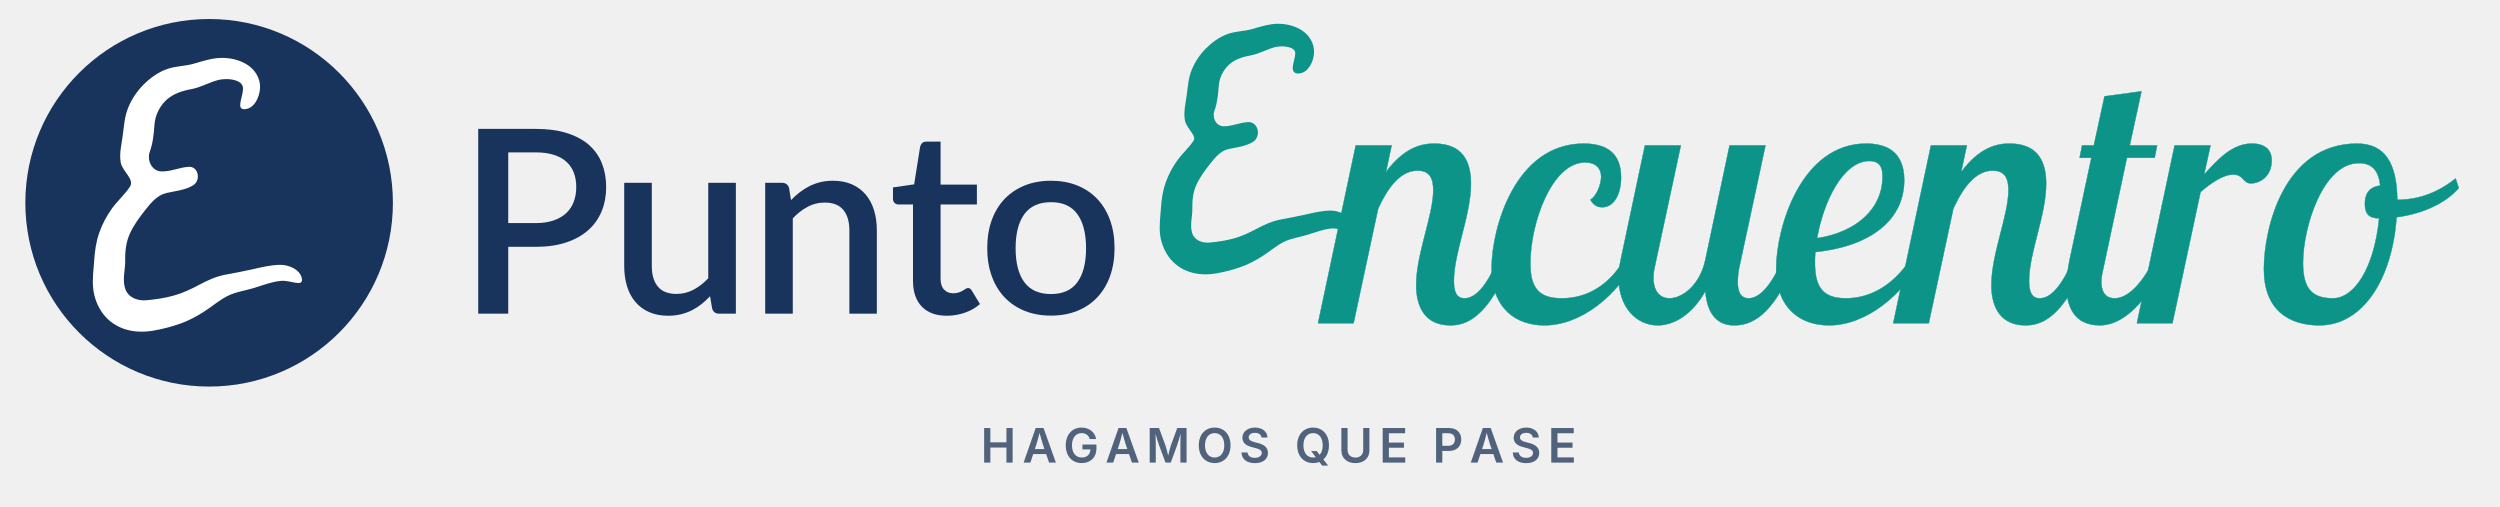
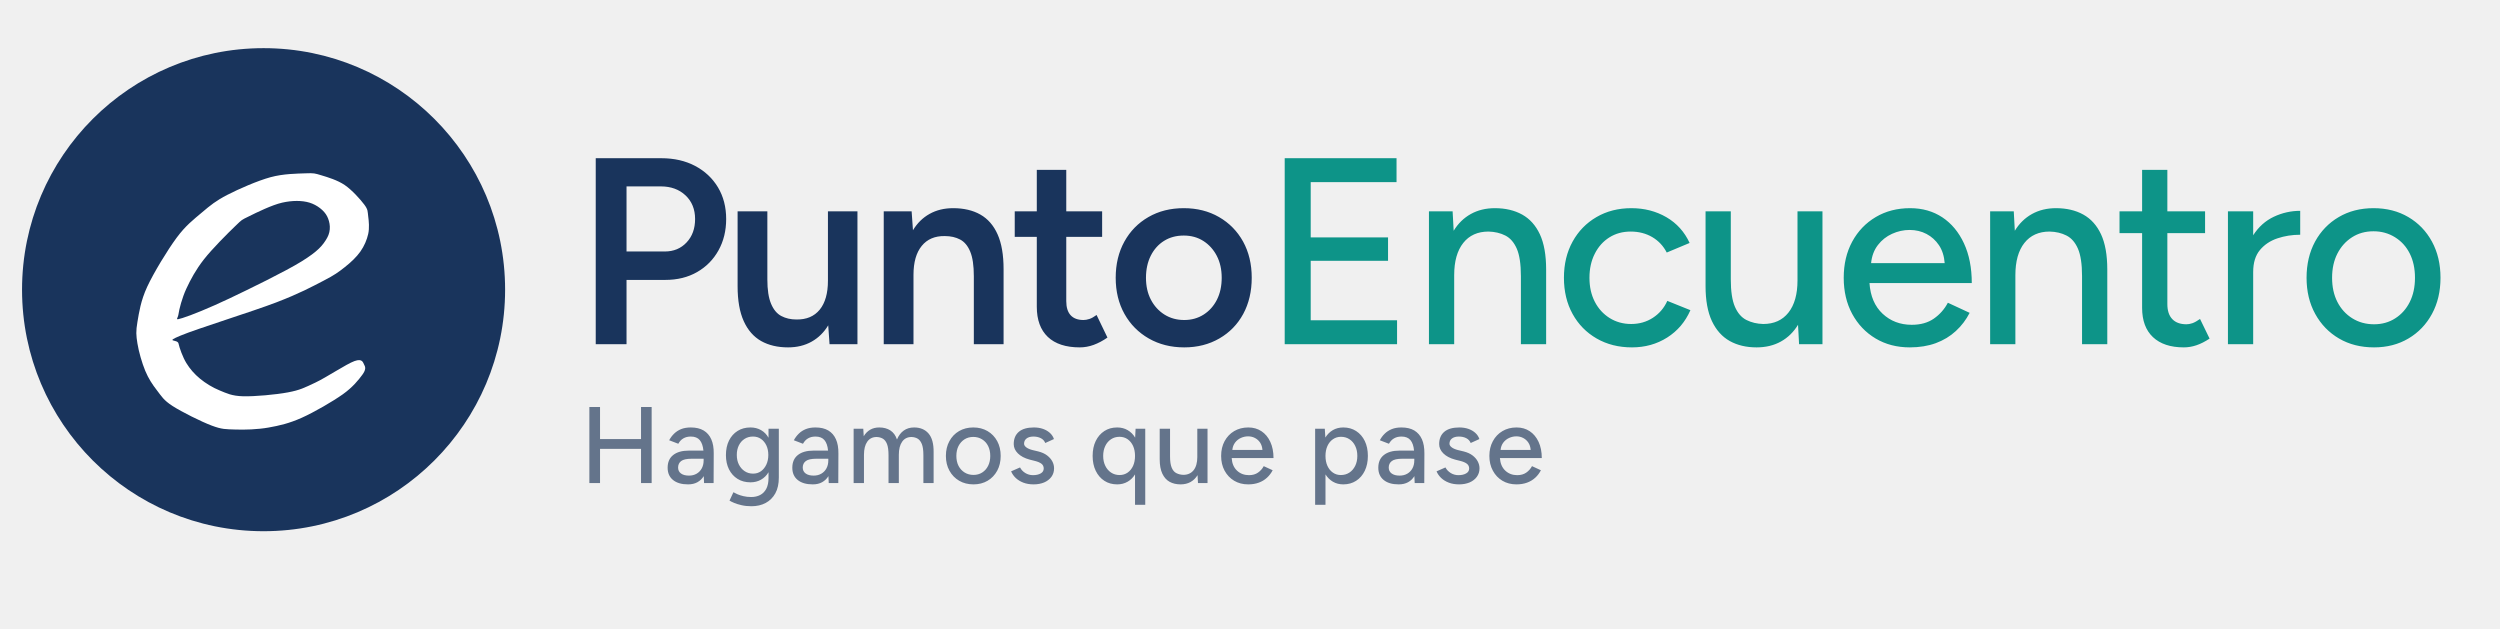
- <svg xmlns="http://www.w3.org/2000/svg" xmlns:xlink="http://www.w3.org/1999/xlink" width="789" height="160" viewBox="0 0 789 160" role="img" aria-label="PuntoEncuentro">
-   <defs>
-     <path id="E_MASTER" d="M23.847,64.626 C21.647,67.676 19.828,71.092 18.576,74.689 C17.323,78.287 16.789,82.062 16.540,85.850 C16.292,89.638 15.740,93.405 16.085,97.182 C16.431,100.958 17.839,104.731 20.115,107.779 C22.390,110.827 25.608,113.038 29.244,114.178 C32.881,115.317 36.803,115.395 40.542,114.782 C44.281,114.169 48.005,113.194 51.585,111.951 C55.164,110.709 58.519,108.914 61.717,106.834 C64.914,104.754 67.853,102.218 71.193,100.528 C74.533,98.838 78.463,98.360 82.080,97.235 C85.697,96.111 89.259,94.693 93.132,94.337 C97.006,93.981 102.186,97.046 101.664,93.482 C101.142,89.918 96.569,87.703 92.676,87.768 C88.782,87.833 85.142,88.759 81.452,89.585 C77.763,90.412 73.977,91.117 70.255,91.817 C66.533,92.517 63.098,94.066 59.720,95.873 C56.343,97.681 52.871,99.334 49.224,100.347 C45.576,101.359 41.957,101.920 38.023,102.281 C34.089,102.642 30.228,101.052 29.132,97.209 C28.036,93.366 29.324,89.704 29.238,85.872 C29.152,82.041 29.641,78.200 31.237,74.764 C32.833,71.328 35.159,68.202 37.492,65.257 C39.824,62.311 42.383,59.178 46.140,58.327 C49.897,57.476 53.764,57.184 57.071,55.180 C60.377,53.175 59.268,47.368 55.320,47.592 C51.372,47.816 47.823,49.654 43.984,49.475 C40.145,49.296 38.027,44.930 39.338,41.327 C40.649,37.724 40.953,34.032 41.243,30.259 C41.532,26.485 43.329,22.775 46.108,20.206 C48.887,17.636 52.600,16.444 56.356,15.752 C60.111,15.060 63.426,13.104 67.055,12.098 C70.683,11.092 76.686,11.643 77.428,14.737 C78.169,17.831 74.222,24.119 78.132,23.982 C82.041,23.846 84.333,19.149 84.506,15.248 C84.679,11.348 82.498,7.851 79.313,5.787 C76.128,3.722 72.029,2.815 68.281,2.956 C64.534,3.097 60.931,4.295 57.263,5.348 C53.594,6.400 49.701,6.274 46.143,7.604 C42.585,8.934 39.375,11.265 36.709,13.950 C34.043,16.635 31.908,19.815 30.464,23.350 C29.020,26.886 28.749,30.721 28.269,34.468 C27.789,38.216 26.754,41.978 27.388,45.747 C28.023,49.515 33.206,52.646 31.177,55.749 C29.149,58.851 26.048,61.577 23.847,64.626 Z" />
-   </defs>
-   <g>
-     <circle cx="66" cy="64" r="58" fill="#19345C" />
-     <use href="#E_MASTER" xlink:href="#E_MASTER" transform="translate(17 16) scale(.77)" fill="#FFFFFF" />
+ <svg xmlns="http://www.w3.org/2000/svg" width="621" height="156" viewBox="0 0 621 156" role="img" aria-label="PuntoEncuentro - Hagamos que pase">
+   <g transform="translate(-0.84 5.16) scale(0.4858)">
+     <circle cx="136.5" cy="137.5" r="123.5" fill="#19345C" />
+     <path d="M 178.00,84.00 C 174.33,81.50 169.33,80.00 166.00,79.00 C 162.67,78.00 162.33,77.83 158.00,78.00 C 153.67,78.17 146.67,78.17 140.00,80.00 C 133.33,81.83 123.83,86.00 118.00,89.00 C 112.17,92.00 109.33,94.33 105.00,98.00 C 100.67,101.67 96.67,104.67 92.00,111.00 C 87.33,117.33 80.33,128.83 77.00,136.00 C 73.67,143.17 72.83,149.17 72.00,154.00 C 71.17,158.83 71.33,160.83 72.00,165.00 C 72.67,169.17 74.33,175.00 76.00,179.00 C 77.67,183.00 79.67,186.00 82.00,189.00 C 84.33,192.00 85.33,194.00 90.00,197.00 C 94.67,200.00 104.67,205.00 110.00,207.00 C 115.33,209.00 117.17,208.83 122.00,209.00 C 126.83,209.17 133.33,209.00 139.00,208.00 C 144.67,207.00 149.67,205.83 156.00,203.00 C 162.33,200.17 171.83,194.67 177.00,191.00 C 182.17,187.33 185.17,183.50 187.00,181.00 C 188.83,178.50 188.67,177.17 188.00,176.00 C 187.33,174.83 187.17,172.50 183.00,174.00 C 178.83,175.50 168.67,182.33 163.00,185.00 C 157.33,187.67 155.17,188.83 149.00,190.00 C 142.83,191.17 131.83,192.17 126.00,192.00 C 120.17,191.83 117.67,190.50 114.00,189.00 C 110.33,187.50 106.83,185.33 104.00,183.00 C 101.17,180.67 98.83,178.00 97.00,175.00 C 95.17,172.00 93.50,167.33 93.00,165.00 C 92.50,162.67 85.67,164.50 94.00,161.00 C 102.33,157.50 130.83,148.67 143.00,144.00 C 155.17,139.33 161.17,136.00 167.00,133.00 C 172.83,130.00 174.83,128.50 178.00,126.00 C 181.17,123.50 184.00,120.83 186.00,118.00 C 188.00,115.17 189.33,112.00 190.00,109.00 C 190.67,106.00 190.33,102.50 190.00,100.00 C 189.67,97.50 190.00,96.67 188.00,94.00 C 186.00,91.33 181.67,86.50 178.00,84.00 Z M 169.00,100.00 C 170.50,103.00 171.17,107.17 169.00,111.00 C 166.83,114.83 164.33,117.83 156.00,123.00 C 147.67,128.17 129.17,137.17 119.00,142.00 C 108.83,146.83 99.33,150.67 95.00,152.00 C 90.67,153.33 92.67,152.50 93.00,150.00 C 93.33,147.50 94.83,141.67 97.00,137.00 C 99.17,132.33 101.83,127.33 106.00,122.00 C 110.17,116.67 118.17,108.67 122.00,105.00 C 125.83,101.33 125.00,102.00 129.00,100.00 C 133.00,98.00 140.83,94.17 146.00,93.00 C 151.17,91.83 156.17,91.83 160.00,93.00 C 163.83,94.17 167.50,97.00 169.00,100.00 Z" fill="#FFFFFF" fill-rule="evenodd" />
  </g>
-   <g fill="#19345C" transform="translate(144 99)">
-     <path d="M619 706Q697 706 756.5 726.0Q816 746 855.5 782.5Q895 819 915.0 871.0Q935 923 935 987Q935 1050 915.5 1100.0Q896 1150 857.0 1185.0Q818 1220 758.5 1238.5Q699 1257 619 1257H405V706ZM619 1440Q760 1440 863.5 1407.0Q967 1374 1034.5 1314.5Q1102 1255 1135.0 1171.5Q1168 1088 1168 987Q1168 884 1133.0 798.5Q1098 713 1029.0 651.5Q960 590 857.5 555.5Q755 521 619 521H405V0H171V1440Z" transform="translate(0.000 0.000) scale(0.0405 -0.0405)" />
-     <path d="M991 1020V0H861Q818 0 806 41L790 136Q758 102 722.5 74.0Q687 46 647.0 26.0Q607 6 561.5 -5.0Q516 -16 464 -16Q380 -16 316.0 12.0Q252 40 208.5 91.0Q165 142 143.0 213.5Q121 285 121 371V1020H336V371Q336 268 383.5 211.0Q431 154 528 154Q599 154 660.5 186.5Q722 219 776 276V1020Z" transform="translate(48.100 0.000) scale(0.0405 -0.0405)" />
-     <path d="M332 885Q365 919 400.5 946.5Q436 974 476.0 994.0Q516 1014 561.0 1025.0Q606 1036 659 1036Q743 1036 806.5 1008.0Q870 980 913.5 929.0Q957 878 979.0 806.5Q1001 735 1001 649V0H787V649Q787 752 739.5 809.0Q692 866 595 866Q523 866 461.5 833.0Q400 800 346 743V0H131V1020H261Q305 1020 317 979Z" transform="translate(92.191 0.000) scale(0.0405 -0.0405)" />
-     <path d="M458 -16Q331 -16 262.5 55.5Q194 127 194 257V851H82Q64 851 51.0 862.5Q38 874 38 897V984L203 1008L250 1303Q255 1320 267.0 1330.5Q279 1341 299 1341H409V1006H692V851H409V272Q409 217 436.0 188.0Q463 159 508 159Q533 159 551.0 165.5Q569 172 582.0 179.5Q595 187 604.5 193.5Q614 200 623 200Q641 200 652 180L716 75Q666 31 598.0 7.5Q530 -16 458 -16Z" transform="translate(136.282 0.000) scale(0.0405 -0.0405)" />
-     <path d="M572 1036Q685 1036 776.5 999.0Q868 962 932.5 894.0Q997 826 1032.0 729.0Q1067 632 1067 511Q1067 390 1032.0 293.0Q997 196 932.5 127.5Q868 59 776.5 22.0Q685 -15 572 -15Q458 -15 366.5 22.0Q275 59 210.0 127.5Q145 196 110.0 293.0Q75 390 75 511Q75 632 110.0 729.0Q145 826 210.0 894.0Q275 962 366.5 999.0Q458 1036 572 1036ZM572 153Q710 153 777.5 245.5Q845 338 845 510Q845 682 777.5 775.5Q710 869 572 869Q432 869 364.0 775.5Q296 682 296 510Q296 338 364.0 245.5Q432 153 572 153Z" transform="translate(164.538 0.000) scale(0.0405 -0.0405)" />
-   </g>
-   <use href="#E_MASTER" xlink:href="#E_MASTER" fill="#0D9488" transform="translate(355.44 6) scale(0.695)" stroke="#0D9488" stroke-width="1.56" stroke-linecap="round" stroke-linejoin="round" />
-   <g fill="#0D9488" transform="translate(9 0)" stroke="#0D9488" stroke-width="1.10" stroke-linecap="round" stroke-linejoin="round">
-     <path d="M84 500 -22 0H78L147 322C180 394 216 429 258 429C292 429 302 407 302 374C302 303 254 195 254 107C254 43 281 -6 350 -6C391 -6 456 11 521 179H484C453 107 422 70 390 70C366 70 360 91 360 119C360 199 408 303 408 392C408 453 386 505 305 505C270 505 221 495 169 425L185 500Z" transform="translate(409.439 102.000) scale(0.11224 -0.11224)" />
-     <path d="M286 347C293 334 303 326 319 326C353 326 372 364 372 410C372 475 335 505 267 505C74 505 8 267 8 155C8 39 79 -6 156 -6C263 -6 362 81 415 179H381C337 105 275 70 205 70C140 70 117 100 117 169C117 281 177 452 271 452C301 452 316 435 316 412C316 390 303 358 286 347Z" transform="translate(460.855 102.000) scale(0.11224 -0.11224)" />
-     <path d="M322 500 254 179C240 110 191 70 153 70C128 70 108 88 108 127C108 137 109 148 112 160L185 500H84L16 179C12 161 10 144 10 128C10 45 60 -6 120 -6C165 -6 216 23 254 90C259 22 291 -6 334 -6C378 -6 443 12 508 179H471C442 111 408 70 376 70C351 70 345 92 345 115C345 131 347 148 350 160L423 500Z" transform="translate(500.710 102.000) scale(0.11224 -0.11224)" />
-     <path d="M368 402C368 484 316 505 261 505C77 505 8 267 8 154C8 39 79 -6 156 -6C263 -6 364 81 417 179H385C333 101 267 70 204 70C140 70 117 101 117 169C117 179 117 189 118 200C273 216 368 290 368 402ZM270 456C302 456 307 435 307 412C307 322 234 256 123 239C141 342 196 456 270 456Z" transform="translate(550.667 102.000) scale(0.11224 -0.11224)" />
-     <path d="M84 500 -22 0H78L147 322C180 394 216 429 258 429C292 429 302 407 302 374C302 303 254 195 254 107C254 43 281 -6 350 -6C391 -6 456 11 521 179H484C453 107 422 70 390 70C366 70 360 91 360 119C360 199 408 303 408 392C408 453 386 505 305 505C270 505 221 495 169 425L185 500Z" transform="translate(590.972 102.000) scale(0.11224 -0.11224)" />
-     <path d="M44 465H77L16 179C12 159 7 131 7 106C7 49 27 -6 101 -6C150 -6 221 32 290 179H253C220 111 179 70 143 70C113 70 105 93 105 117C105 132 110 149 112 160L177 465H255L262 500H185L218 652L114 638L84 500H51Z" transform="translate(642.388 102.000) scale(0.11224 -0.11224)" />
-     <path d="M84 500 -22 0H78L157 369C185 393 220 418 249 418C278 418 276 393 299 393C317 393 357 407 357 458C357 485 341 505 301 505C246 505 205 460 167 418L185 500Z" transform="translate(667.876 102.000) scale(0.11224 -0.11224)" />
-     <path d="M270 505C64 505 8 267 8 152C8 38 77 -6 164 -6C287 -6 369 125 381 298C453 307 519 337 556 380L547 407C497 367 443 347 383 347C382 449 349 505 270 505ZM202 70C140 70 118 101 118 170C118 270 174 450 275 450C308 450 330 434 335 387C310 384 292 370 292 336C292 312 299 295 332 295C318 154 262 70 202 70Z" transform="translate(704.589 102.000) scale(0.11224 -0.11224)" />
-   </g>
-   <g fill="#51627D">
-     <path d="M150 0H417V649H1110V0H1377V1490H1110V874H417V1490H150Z" transform="translate(309.500 146.000) scale(0.0073242 -0.0073242)" />
-     <path d="M50 0H342L464 369H1021L1148 0H1441L909 1490H570ZM535 584 598 774C639 907 684 1074 737 1282C792 1076 839 911 883 774L948 584Z" transform="translate(322.684 146.000) scale(0.0073242 -0.0073242)" />
-     <path d="M793 -20C1161 -20 1425 217 1425 600V779H822V569H1166C1161 355 1018 219 794 219C543 219 371 408 371 745C371 1083 547 1271 788 1271C969 1271 1091 1173 1139 1014H1412C1366 1307 1113 1510 785 1510C395 1510 103 1223 103 743C103 272 382 -20 793 -20Z" transform="translate(335.597 146.000) scale(0.0073242 -0.0073242)" />
-     <path d="M50 0H342L464 369H1021L1148 0H1441L909 1490H570ZM535 584 598 774C639 907 684 1074 737 1282C792 1076 839 911 883 774L948 584Z" transform="translate(348.833 146.000) scale(0.0073242 -0.0073242)" />
-     <path d="M150 0H412V752C412 865 406 1071 402 1240C457 1048 517 849 552 752L831 0H1058L1333 752C1368 852 1431 1057 1482 1248C1479 1071 1473 863 1473 752V0H1739V1490H1336L1056 721C1027 632 981 448 946 301C912 450 865 633 835 721L552 1490H150Z" transform="translate(361.746 146.000) scale(0.0073242 -0.0073242)" />
-     <path d="M788 -20C1178 -20 1471 263 1471 744C1471 1226 1178 1510 788 1510C397 1510 103 1226 103 744C103 264 397 -20 788 -20ZM788 219C544 219 371 405 371 744C371 1085 544 1271 788 1271C1030 1271 1202 1086 1202 744C1202 404 1030 219 788 219Z" transform="translate(377.581 146.000) scale(0.0073242 -0.0073242)" />
-     <path d="M673 -23C1029 -23 1237 156 1237 418C1237 678 1020 793 799 846L660 882C539 912 406 962 406 1087C406 1200 508 1283 676 1283C837 1283 945 1209 958 1082H1217C1210 1331 998 1510 680 1510C368 1510 136 1334 136 1071C136 861 283 735 532 671L701 627C862 585 970 536 970 420C970 292 847 205 671 205C503 205 370 281 358 438H95C107 144 326 -23 673 -23Z" transform="translate(391.109 146.000) scale(0.0073242 -0.0073242)" />
-     <path d="M788 -20C884 -20 974 -3 1055 30L1180 -129H1436L1229 137C1379 267 1471 474 1471 744C1471 1226 1178 1510 788 1510C397 1510 103 1226 103 744C103 264 397 -20 788 -20ZM704 497 903 235C867 225 828 219 788 219C544 219 371 405 371 744C371 1085 544 1271 788 1271C1030 1271 1202 1086 1202 744C1202 561 1153 423 1069 335L944 497Z" transform="translate(408.645 146.000) scale(0.0073242 -0.0073242)" />
-     <path d="M754 -22C1117 -22 1358 198 1358 517V1490H1091V539C1091 352 960 217 754 217C548 217 417 352 417 539V1490H150V517C150 198 389 -22 754 -22Z" transform="translate(422.239 146.000) scale(0.0073242 -0.0073242)" />
-     <path d="M150 0H1122V225H417V641H1066V863H417V1265H1118V1490H150Z" transform="translate(435.276 146.000) scale(0.0073242 -0.0073242)" />
-     <path d="M150 0H417V504H703C1047 504 1232 711 1232 997C1232 1281 1050 1490 707 1490H150ZM417 724V1266H666C870 1266 959 1156 959 997C959 838 870 724 668 724Z" transform="translate(452.138 146.000) scale(0.0073242 -0.0073242)" />
-     <path d="M50 0H342L464 369H1021L1148 0H1441L909 1490H570ZM535 584 598 774C639 907 684 1074 737 1282C792 1076 839 911 883 774L948 584Z" transform="translate(463.813 146.000) scale(0.0073242 -0.0073242)" />
-     <path d="M673 -23C1029 -23 1237 156 1237 418C1237 678 1020 793 799 846L660 882C539 912 406 962 406 1087C406 1200 508 1283 676 1283C837 1283 945 1209 958 1082H1217C1210 1331 998 1510 680 1510C368 1510 136 1334 136 1071C136 861 283 735 532 671L701 627C862 585 970 536 970 420C970 292 847 205 671 205C503 205 370 281 358 438H95C107 144 326 -23 673 -23Z" transform="translate(476.726 146.000) scale(0.0073242 -0.0073242)" />
-     <path d="M150 0H1122V225H417V641H1066V863H417V1265H1118V1490H150Z" transform="translate(488.482 146.000) scale(0.0073242 -0.0073242)" />
+   <g id="wordmark">
+     <path id="punto" d="M155.63 85.50L147.98 85.50L147.98 39.30L164.28 39.30Q169.03 39.30 172.66 41.21Q176.29 43.13 178.34 46.53Q180.38 49.93 180.38 54.41L180.38 54.41Q180.38 58.77 178.47 62.20Q176.56 65.63 173.16 67.58Q169.76 69.53 165.27 69.53L165.27 69.53L155.63 69.53L155.63 85.50ZM155.63 46.30L155.63 62.47L165.14 62.47Q168.44 62.47 170.55 60.22Q172.66 57.98 172.66 54.41L172.66 54.41Q172.66 50.78 170.29 48.54Q167.91 46.30 164.15 46.30L164.15 46.30L155.63 46.30Z M195.76 86.29L195.76 86.29Q191.87 86.29 189.06 84.71Q186.26 83.12 184.74 79.76Q183.22 76.39 183.22 71.11L183.22 71.11L183.22 52.50L190.61 52.50L190.61 69.40Q190.61 73.29 191.54 75.47Q192.46 77.65 194.08 78.50Q195.70 79.36 197.81 79.36L197.81 79.36Q201.57 79.43 203.62 76.92Q205.66 74.41 205.66 69.73L205.66 69.73L205.66 52.50L212.99 52.50L212.99 85.50L206.06 85.50L205.73 80.81Q204.14 83.45 201.60 84.87Q199.06 86.29 195.76 86.29Z M226.91 85.50L219.52 85.50L219.52 52.50L226.45 52.50L226.78 57.19Q228.37 54.55 230.91 53.13Q233.45 51.71 236.75 51.71L236.75 51.71Q240.71 51.71 243.51 53.29Q246.32 54.88 247.80 58.21Q249.29 61.54 249.29 66.89L249.29 66.89L249.29 85.50L241.90 85.50L241.90 68.60Q241.90 64.64 241.00 62.50Q240.11 60.35 238.50 59.50Q236.88 58.64 234.70 58.64L234.70 58.64Q231.01 58.57 228.96 61.08Q226.91 63.59 226.91 68.27L226.91 68.27L226.91 85.50Z M268.23 86.29L268.23 86.29Q263.02 86.29 260.28 83.69Q257.54 81.08 257.54 76.19L257.54 76.19L257.54 58.84L252.06 58.84L252.06 52.50L257.54 52.50L257.54 42.20L264.86 42.20L264.86 52.50L273.77 52.50L273.77 58.84L264.86 58.84L264.86 74.81Q264.86 77.12 265.95 78.31Q267.04 79.49 269.15 79.49L269.15 79.49Q269.81 79.49 270.61 79.23Q271.40 78.97 272.39 78.24L272.39 78.24L275.09 83.85Q273.38 85.04 271.66 85.67Q269.95 86.29 268.23 86.29Z M294.17 86.29L294.17 86.29Q289.22 86.29 285.36 84.08Q281.50 81.87 279.32 77.98Q277.14 74.08 277.14 69L277.14 69Q277.14 63.92 279.29 60.02Q281.43 56.13 285.26 53.92Q289.09 51.71 294.04 51.71L294.04 51.71Q298.99 51.71 302.81 53.92Q306.64 56.13 308.79 60.02Q310.93 63.92 310.93 69L310.93 69Q310.93 74.08 308.82 77.98Q306.71 81.87 302.88 84.08Q299.05 86.29 294.17 86.29ZM294.17 79.49L294.17 79.49Q296.87 79.49 298.99 78.14Q301.10 76.79 302.29 74.44Q303.47 72.10 303.47 69L303.47 69Q303.47 65.90 302.25 63.55Q301.03 61.21 298.92 59.86Q296.81 58.51 294.04 58.51L294.04 58.51Q291.26 58.51 289.15 59.83Q287.04 61.15 285.85 63.52Q284.66 65.90 284.66 69L284.66 69Q284.66 72.10 285.88 74.44Q287.11 76.79 289.25 78.14Q291.40 79.49 294.17 79.49Z" fill="#19345C" />
+     <path id="encuentro" d="M347.03 85.50L319.12 85.50L319.12 39.30L346.90 39.30L346.90 45.24L325.58 45.24L325.58 58.97L344.79 58.97L344.79 64.78L325.58 64.78L325.58 79.56L347.03 79.56L347.03 85.50Z M361.22 85.50L354.95 85.50L354.95 52.50L360.83 52.50L361.09 57.32Q362.74 54.61 365.35 53.16Q367.96 51.71 371.32 51.71L371.32 51.71Q375.22 51.71 378.09 53.29Q380.96 54.88 382.51 58.21Q384.06 61.54 384.06 66.95L384.06 66.95L384.06 85.50L377.79 85.50L377.79 68.60Q377.79 64.12 376.77 61.77Q375.74 59.43 373.93 58.51Q372.11 57.58 369.74 57.52L369.74 57.52Q365.71 57.52 363.47 60.35Q361.22 63.19 361.22 68.34L361.22 68.34L361.22 85.50Z M405.38 86.29L405.38 86.29Q400.43 86.29 396.60 84.08Q392.77 81.87 390.63 77.98Q388.48 74.08 388.48 69L388.48 69Q388.48 63.92 390.63 60.02Q392.77 56.13 396.57 53.92Q400.36 51.71 405.25 51.71L405.25 51.71Q410.06 51.71 413.93 53.95Q417.79 56.20 419.70 60.35L419.70 60.35L414.02 62.73Q412.77 60.29 410.43 58.90Q408.08 57.52 405.05 57.52L405.05 57.52Q402.08 57.52 399.77 58.97Q397.46 60.42 396.14 63.03Q394.82 65.63 394.82 69L394.82 69Q394.82 72.37 396.14 74.94Q397.46 77.51 399.83 79.00Q402.21 80.48 405.18 80.48L405.18 80.48Q408.22 80.48 410.59 78.93Q412.97 77.38 414.16 74.74L414.16 74.74L419.90 77.05Q417.98 81.41 414.12 83.85Q410.26 86.29 405.38 86.29Z M436.33 86.29L436.33 86.29Q432.50 86.29 429.67 84.71Q426.83 83.12 425.24 79.76Q423.66 76.39 423.66 71.05L423.66 71.05L423.66 52.50L429.93 52.50L429.93 69.40Q429.93 73.82 430.95 76.19Q431.98 78.57 433.82 79.49Q435.67 80.42 437.98 80.48L437.98 80.48Q442.01 80.48 444.25 77.65Q446.50 74.81 446.50 69.66L446.50 69.66L446.50 52.50L452.70 52.50L452.70 85.50L446.89 85.50L446.63 80.68Q444.98 83.39 442.37 84.84Q439.76 86.29 436.33 86.29Z M474.41 86.29L474.41 86.29Q469.60 86.29 465.90 84.08Q462.20 81.87 460.09 77.98Q457.98 74.08 457.98 69L457.98 69Q457.98 63.92 460.09 60.02Q462.20 56.13 465.93 53.92Q469.66 51.71 474.48 51.71L474.48 51.71Q479.03 51.71 482.47 53.98Q485.90 56.26 487.85 60.45Q489.79 64.64 489.79 70.32L489.79 70.32L464.38 70.32Q464.71 75.20 467.65 77.94Q470.59 80.68 474.88 80.68L474.88 80.68Q478.18 80.68 480.39 79.13Q482.60 77.58 483.85 75.20L483.85 75.20L489.26 77.71Q487.94 80.29 485.83 82.23Q483.72 84.18 480.85 85.24Q477.98 86.29 474.41 86.29ZM464.78 65.37L464.78 65.37L483.06 65.37Q482.86 62.73 481.64 60.91Q480.42 59.10 478.54 58.11Q476.66 57.12 474.35 57.12L474.35 57.12Q472.10 57.12 469.99 58.08Q467.88 59.03 466.46 60.88Q465.04 62.73 464.78 65.37Z M500.62 85.50L494.35 85.50L494.35 52.50L500.22 52.50L500.48 57.32Q502.13 54.61 504.74 53.16Q507.35 51.71 510.71 51.71L510.71 51.71Q514.61 51.71 517.48 53.29Q520.35 54.88 521.90 58.21Q523.45 61.54 523.45 66.95L523.45 66.95L523.45 85.50L517.18 85.50L517.18 68.60Q517.18 64.12 516.16 61.77Q515.14 59.43 513.32 58.51Q511.51 57.58 509.13 57.52L509.13 57.52Q505.10 57.52 502.86 60.35Q500.62 63.19 500.62 68.34L500.62 68.34L500.62 85.50Z M542.46 86.29L542.46 86.29Q537.51 86.29 534.80 83.75Q532.10 81.21 532.10 76.46L532.10 76.46L532.10 57.91L526.49 57.91L526.49 52.50L532.10 52.50L532.10 42.20L538.37 42.20L538.37 52.50L547.74 52.50L547.74 57.91L538.37 57.91L538.37 75.53Q538.37 77.98 539.59 79.26Q540.81 80.55 543.12 80.55L543.12 80.55Q543.78 80.55 544.57 80.29Q545.36 80.02 546.49 79.23L546.49 79.23L548.86 84.11Q547.15 85.24 545.60 85.76Q544.04 86.29 542.46 86.29Z M559.69 85.50L553.42 85.50L553.42 52.50L559.69 52.50L559.69 58.44Q561.67 55.34 564.80 53.85Q567.94 52.37 571.37 52.37L571.37 52.37L571.37 58.31Q568.40 58.31 565.73 59.20Q563.05 60.09 561.37 62.10Q559.69 64.12 559.69 67.55L559.69 67.55L559.69 85.50Z M589.72 86.29L589.72 86.29Q584.77 86.29 581.00 84.08Q577.24 81.87 575.10 77.98Q572.95 74.08 572.95 69L572.95 69Q572.95 63.92 575.06 60.02Q577.18 56.13 580.94 53.92Q584.70 51.71 589.58 51.71L589.58 51.71Q594.47 51.71 598.23 53.92Q601.99 56.13 604.10 60.02Q606.22 63.92 606.22 69L606.22 69Q606.22 74.08 604.10 77.98Q601.99 81.87 598.26 84.08Q594.53 86.29 589.72 86.29ZM589.72 80.55L589.72 80.55Q592.69 80.55 595.00 79.06Q597.31 77.58 598.59 75.01Q599.88 72.43 599.88 69L599.88 69Q599.88 65.57 598.59 62.99Q597.31 60.42 594.93 58.94Q592.55 57.45 589.58 57.45L589.58 57.45Q586.55 57.45 584.24 58.94Q581.93 60.42 580.61 62.99Q579.29 65.57 579.29 69L579.29 69Q579.29 72.43 580.61 75.01Q581.93 77.58 584.30 79.06Q586.68 80.55 589.72 80.55Z" fill="#0D9488" />
+     <path id="slogan" d="M149.05 120L146.40 120L146.40 101.10L149.05 101.10L149.05 109.06L159.23 109.06L159.23 101.10L161.87 101.10L161.87 120L159.23 120L159.23 111.50L149.05 111.50L149.05 120Z M170.92 120.32L170.92 120.32Q168.52 120.32 167.18 119.23Q165.84 118.14 165.84 116.19L165.84 116.19Q165.84 114.11 167.23 113.02Q168.62 111.93 171.11 111.93L171.11 111.93L174.73 111.93Q174.56 110.20 173.82 109.32Q173.08 108.44 171.59 108.44L171.59 108.44Q170.54 108.44 169.77 108.88Q169.00 109.31 168.49 110.23L168.49 110.23L166.22 109.36Q166.71 108.44 167.44 107.73Q168.17 107.01 169.19 106.59Q170.22 106.18 171.59 106.18L171.59 106.18Q173.51 106.18 174.78 106.93Q176.05 107.69 176.68 109.12Q177.32 110.55 177.29 112.66L177.29 112.66L177.26 120L174.89 120L174.81 118.27Q174.21 119.24 173.24 119.78Q172.27 120.32 170.92 120.32ZM171.14 118.14L171.14 118.14Q172.24 118.14 173.05 117.66Q173.86 117.19 174.32 116.34Q174.78 115.49 174.78 114.38L174.78 114.38L174.78 113.95L171.81 113.95Q169.95 113.95 169.19 114.53Q168.44 115.11 168.44 116.14L168.44 116.14Q168.44 117.08 169.15 117.61Q169.87 118.14 171.14 118.14Z M186.66 125.75L186.66 125.75Q185.31 125.75 184.20 125.49Q183.10 125.24 182.34 124.91Q181.58 124.59 181.21 124.35L181.21 124.35L182.18 122.27Q182.53 122.48 183.18 122.77Q183.83 123.05 184.69 123.25Q185.55 123.46 186.61 123.46L186.61 123.46Q187.85 123.46 188.82 122.96Q189.79 122.46 190.35 121.40Q190.90 120.35 190.90 118.70L190.90 118.70L190.90 117.30Q190.20 118.49 189.04 119.15Q187.88 119.81 186.42 119.81L186.42 119.81Q184.58 119.81 183.22 118.96Q181.85 118.11 181.08 116.58Q180.32 115.06 180.32 113.06L180.32 113.06Q180.32 110.98 181.08 109.44Q181.85 107.90 183.22 107.04Q184.58 106.18 186.42 106.18L186.42 106.18Q187.88 106.18 189.04 106.84Q190.20 107.50 190.90 108.74L190.90 108.74L190.90 106.50L193.46 106.50L193.46 118.65Q193.46 120.97 192.59 122.55Q191.71 124.13 190.18 124.94Q188.66 125.75 186.66 125.75ZM187.07 117.65L187.07 117.65Q188.20 117.65 189.04 117.04Q189.87 116.44 190.36 115.40Q190.85 114.36 190.85 113.01L190.85 113.01Q190.85 111.66 190.36 110.63Q189.87 109.61 189.02 109.02Q188.17 108.44 187.04 108.44L187.04 108.44Q185.85 108.44 184.95 109.02Q184.04 109.61 183.53 110.63Q183.02 111.66 183.02 113.01L183.02 113.01Q183.02 114.36 183.54 115.40Q184.07 116.44 184.97 117.04Q185.88 117.65 187.07 117.65Z M201.89 120.32L201.89 120.32Q199.49 120.32 198.15 119.23Q196.81 118.14 196.81 116.19L196.81 116.19Q196.81 114.11 198.20 113.02Q199.59 111.93 202.08 111.93L202.08 111.93L205.69 111.93Q205.53 110.20 204.79 109.32Q204.05 108.44 202.56 108.44L202.56 108.44Q201.51 108.44 200.74 108.88Q199.97 109.31 199.46 110.23L199.46 110.23L197.19 109.36Q197.68 108.44 198.41 107.73Q199.13 107.01 200.16 106.59Q201.19 106.18 202.56 106.18L202.56 106.18Q204.48 106.18 205.75 106.93Q207.02 107.69 207.65 109.12Q208.29 110.55 208.26 112.66L208.26 112.66L208.23 120L205.86 120L205.78 118.27Q205.18 119.24 204.21 119.78Q203.24 120.32 201.89 120.32ZM202.10 118.14L202.10 118.14Q203.21 118.14 204.02 117.66Q204.83 117.19 205.29 116.34Q205.75 115.49 205.75 114.38L205.75 114.38L205.75 113.95L202.78 113.95Q200.92 113.95 200.16 114.53Q199.40 115.11 199.40 116.14L199.40 116.14Q199.40 117.08 200.12 117.61Q200.84 118.14 202.10 118.14Z M214.61 120L212.04 120L212.04 106.50L214.44 106.50L214.55 108.36Q215.20 107.28 216.17 106.73Q217.14 106.18 218.41 106.18L218.41 106.18Q220.03 106.18 221.17 106.92Q222.30 107.66 222.81 109.17L222.81 109.17Q223.41 107.72 224.49 106.95Q225.57 106.18 227.05 106.18L227.05 106.18Q229.35 106.18 230.64 107.67Q231.94 109.17 231.91 112.28L231.91 112.28L231.91 120L229.37 120L229.37 113.09Q229.37 111.25 228.98 110.29Q228.59 109.34 227.94 108.96Q227.30 108.58 226.43 108.55L226.43 108.55Q224.92 108.55 224.10 109.71Q223.27 110.87 223.27 112.98L223.27 112.98L223.27 120L220.71 120L220.71 113.09Q220.71 111.25 220.33 110.29Q219.95 109.34 219.29 108.96Q218.63 108.58 217.76 108.55L217.76 108.55Q216.25 108.55 215.43 109.71Q214.61 110.87 214.61 112.98L214.61 112.98L214.61 120Z M241.82 120.32L241.82 120.32Q239.80 120.32 238.26 119.42Q236.72 118.52 235.84 116.92Q234.96 115.33 234.96 113.25L234.96 113.25Q234.96 111.17 235.83 109.58Q236.69 107.98 238.23 107.08Q239.77 106.18 241.77 106.18L241.77 106.18Q243.77 106.18 245.30 107.08Q246.84 107.98 247.71 109.58Q248.57 111.17 248.57 113.25L248.57 113.25Q248.57 115.33 247.71 116.92Q246.84 118.52 245.32 119.42Q243.79 120.32 241.82 120.32ZM241.82 117.97L241.82 117.97Q243.04 117.97 243.98 117.37Q244.93 116.76 245.45 115.71Q245.98 114.65 245.98 113.25L245.98 113.25Q245.98 111.85 245.45 110.79Q244.93 109.74 243.95 109.13Q242.98 108.53 241.77 108.53L241.77 108.53Q240.53 108.53 239.58 109.13Q238.64 109.74 238.09 110.79Q237.56 111.85 237.56 113.25L237.56 113.25Q237.56 114.65 238.09 115.71Q238.64 116.76 239.61 117.37Q240.58 117.97 241.82 117.97Z M256.75 120.32L256.75 120.32Q255.32 120.32 254.20 119.89Q253.08 119.46 252.31 118.73Q251.54 118.00 251.16 117.08L251.16 117.08L253.38 116.11Q253.81 116.95 254.67 117.49Q255.54 118.03 256.59 118.03L256.59 118.03Q257.75 118.03 258.51 117.60Q259.26 117.17 259.26 116.38L259.26 116.38Q259.26 115.63 258.70 115.19Q258.13 114.76 257.05 114.49L257.05 114.49L255.78 114.17Q253.89 113.66 252.85 112.63Q251.81 111.60 251.81 110.31L251.81 110.31Q251.81 108.34 253.08 107.26Q254.35 106.18 256.83 106.18L256.83 106.18Q258.05 106.18 259.06 106.53Q260.07 106.88 260.79 107.53Q261.50 108.17 261.80 109.06L261.80 109.06L259.64 110.04Q259.32 109.23 258.53 108.84Q257.75 108.44 256.70 108.44L256.70 108.44Q255.62 108.44 255.00 108.92Q254.38 109.39 254.38 110.23L254.38 110.23Q254.38 110.69 254.90 111.10Q255.43 111.52 256.45 111.79L256.45 111.79L257.91 112.14Q259.24 112.47 260.10 113.13Q260.96 113.79 261.40 114.61Q261.83 115.44 261.83 116.33L261.83 116.33Q261.83 117.54 261.17 118.45Q260.50 119.35 259.36 119.84Q258.21 120.32 256.75 120.32Z  M284.48 125.40L281.94 125.40L281.94 117.84Q281.24 119.00 280.09 119.66Q278.95 120.32 277.51 120.32L277.51 120.32Q275.68 120.32 274.32 119.43Q272.95 118.54 272.18 116.95Q271.41 115.36 271.41 113.25L271.41 113.25Q271.41 111.12 272.18 109.54Q272.95 107.96 274.32 107.07Q275.68 106.18 277.51 106.18L277.51 106.18Q278.97 106.18 280.12 106.85Q281.27 107.53 281.97 108.71L281.97 108.71L282.08 106.50L284.48 106.50L284.48 125.40ZM278.11 118.00L278.11 118.00Q279.24 118.00 280.11 117.39Q280.97 116.79 281.46 115.72Q281.94 114.65 281.94 113.25L281.94 113.25Q281.94 111.85 281.46 110.78Q280.97 109.71 280.11 109.11Q279.24 108.50 278.08 108.50L278.08 108.50Q276.89 108.50 275.98 109.11Q275.06 109.71 274.55 110.78Q274.03 111.85 274.03 113.25L274.03 113.25Q274.03 114.65 274.56 115.72Q275.08 116.79 276.00 117.39Q276.92 118.00 278.11 118.00Z M293.26 120.32L293.26 120.32Q291.69 120.32 290.53 119.68Q289.37 119.03 288.72 117.65Q288.07 116.27 288.07 114.09L288.07 114.09L288.07 106.50L290.64 106.50L290.64 113.41Q290.64 115.22 291.06 116.19Q291.47 117.17 292.23 117.54Q292.99 117.92 293.93 117.95L293.93 117.95Q295.58 117.95 296.50 116.79Q297.41 115.63 297.41 113.52L297.41 113.52L297.41 106.50L299.95 106.50L299.95 120L297.58 120L297.47 118.03Q296.79 119.14 295.73 119.73Q294.66 120.32 293.26 120.32Z M310.05 120.32L310.05 120.32Q308.08 120.32 306.57 119.42Q305.06 118.52 304.19 116.92Q303.33 115.33 303.33 113.25L303.33 113.25Q303.33 111.17 304.19 109.58Q305.06 107.98 306.58 107.08Q308.11 106.18 310.08 106.18L310.08 106.18Q311.94 106.18 313.34 107.11Q314.75 108.04 315.54 109.75Q316.34 111.47 316.34 113.79L316.34 113.79L305.95 113.79Q306.08 115.79 307.28 116.91Q308.48 118.03 310.24 118.03L310.24 118.03Q311.59 118.03 312.49 117.39Q313.40 116.76 313.91 115.79L313.91 115.79L316.13 116.81Q315.58 117.87 314.72 118.66Q313.86 119.46 312.68 119.89Q311.51 120.32 310.05 120.32ZM306.11 111.77L306.11 111.77L313.59 111.77Q313.51 110.69 313.01 109.94Q312.51 109.20 311.74 108.80Q310.97 108.39 310.02 108.39L310.02 108.39Q309.10 108.39 308.24 108.78Q307.38 109.17 306.80 109.93Q306.22 110.69 306.11 111.77Z  M329.25 125.40L326.68 125.40L326.68 106.50L329.08 106.50L329.22 108.69Q329.95 107.50 331.08 106.84Q332.22 106.18 333.68 106.18L333.68 106.18Q335.48 106.18 336.86 107.07Q338.24 107.96 339.01 109.54Q339.78 111.12 339.78 113.25L339.78 113.25Q339.78 115.36 339.01 116.95Q338.24 118.54 336.86 119.43Q335.48 120.32 333.68 120.32L333.68 120.32Q332.22 120.32 331.10 119.66Q329.98 119.00 329.25 117.84L329.25 117.84L329.25 125.40ZM333.05 118.00L333.05 118.00Q334.27 118.00 335.19 117.39Q336.10 116.79 336.63 115.72Q337.16 114.65 337.16 113.25L337.16 113.25Q337.16 111.85 336.64 110.78Q336.13 109.71 335.21 109.11Q334.30 108.50 333.08 108.50L333.08 108.50Q331.97 108.50 331.10 109.11Q330.22 109.71 329.73 110.79Q329.25 111.87 329.25 113.25L329.25 113.25Q329.25 114.65 329.73 115.72Q330.22 116.79 331.08 117.39Q331.95 118.00 333.05 118.00Z M347.44 120.32L347.44 120.32Q345.04 120.32 343.71 119.23Q342.37 118.14 342.37 116.19L342.37 116.19Q342.37 114.11 343.76 113.02Q345.15 111.93 347.63 111.93L347.63 111.93L351.25 111.93Q351.09 110.20 350.35 109.32Q349.60 108.44 348.12 108.44L348.12 108.44Q347.07 108.44 346.30 108.88Q345.53 109.31 345.01 110.23L345.01 110.23L342.75 109.36Q343.23 108.44 343.96 107.73Q344.69 107.01 345.72 106.59Q346.74 106.18 348.12 106.18L348.12 106.18Q350.04 106.18 351.31 106.93Q352.57 107.69 353.21 109.12Q353.84 110.55 353.82 112.66L353.82 112.66L353.79 120L351.41 120L351.33 118.27Q350.74 119.24 349.77 119.78Q348.79 120.32 347.44 120.32ZM347.66 118.14L347.66 118.14Q348.77 118.14 349.58 117.66Q350.39 117.19 350.85 116.34Q351.31 115.49 351.31 114.38L351.31 114.38L351.31 113.95L348.34 113.95Q346.47 113.95 345.72 114.53Q344.96 115.11 344.96 116.14L344.96 116.14Q344.96 117.08 345.68 117.61Q346.39 118.14 347.66 118.14Z M362.43 120.32L362.43 120.32Q361.00 120.32 359.88 119.89Q358.76 119.46 357.99 118.73Q357.22 118.00 356.84 117.08L356.84 117.08L359.05 116.11Q359.49 116.95 360.35 117.49Q361.21 118.03 362.27 118.03L362.27 118.03Q363.43 118.03 364.18 117.60Q364.94 117.17 364.94 116.38L364.94 116.38Q364.94 115.63 364.37 115.19Q363.81 114.76 362.73 114.49L362.73 114.49L361.46 114.17Q359.57 113.66 358.53 112.63Q357.49 111.60 357.49 110.31L357.49 110.31Q357.49 108.34 358.76 107.26Q360.03 106.18 362.51 106.18L362.51 106.18Q363.73 106.18 364.74 106.53Q365.75 106.88 366.47 107.53Q367.18 108.17 367.48 109.06L367.48 109.06L365.32 110.04Q364.99 109.23 364.21 108.84Q363.43 108.44 362.38 108.44L362.38 108.44Q361.30 108.44 360.67 108.92Q360.05 109.39 360.05 110.23L360.05 110.23Q360.05 110.69 360.58 111.10Q361.11 111.52 362.13 111.79L362.13 111.79L363.59 112.14Q364.91 112.47 365.78 113.13Q366.64 113.79 367.07 114.61Q367.51 115.44 367.51 116.33L367.51 116.33Q367.51 117.54 366.84 118.45Q366.18 119.35 365.04 119.84Q363.89 120.32 362.43 120.32Z M376.69 120.32L376.69 120.32Q374.71 120.32 373.20 119.42Q371.69 118.52 370.83 116.92Q369.96 115.33 369.96 113.25L369.96 113.25Q369.96 111.17 370.83 109.58Q371.69 107.98 373.22 107.08Q374.74 106.18 376.71 106.18L376.71 106.18Q378.58 106.18 379.98 107.11Q381.38 108.04 382.18 109.75Q382.98 111.47 382.98 113.79L382.98 113.79L372.58 113.79Q372.72 115.79 373.92 116.91Q375.12 118.03 376.87 118.03L376.87 118.03Q378.22 118.03 379.13 117.39Q380.03 116.76 380.55 115.79L380.55 115.79L382.76 116.81Q382.22 117.87 381.36 118.66Q380.49 119.46 379.32 119.89Q378.14 120.32 376.69 120.32ZM372.74 111.77L372.74 111.77L380.22 111.77Q380.14 110.69 379.64 109.94Q379.14 109.20 378.37 108.80Q377.60 108.39 376.66 108.39L376.66 108.39Q375.74 108.39 374.88 108.78Q374.01 109.17 373.43 109.93Q372.85 110.69 372.74 111.77Z" fill="#64748B" />
  </g>
</svg>
